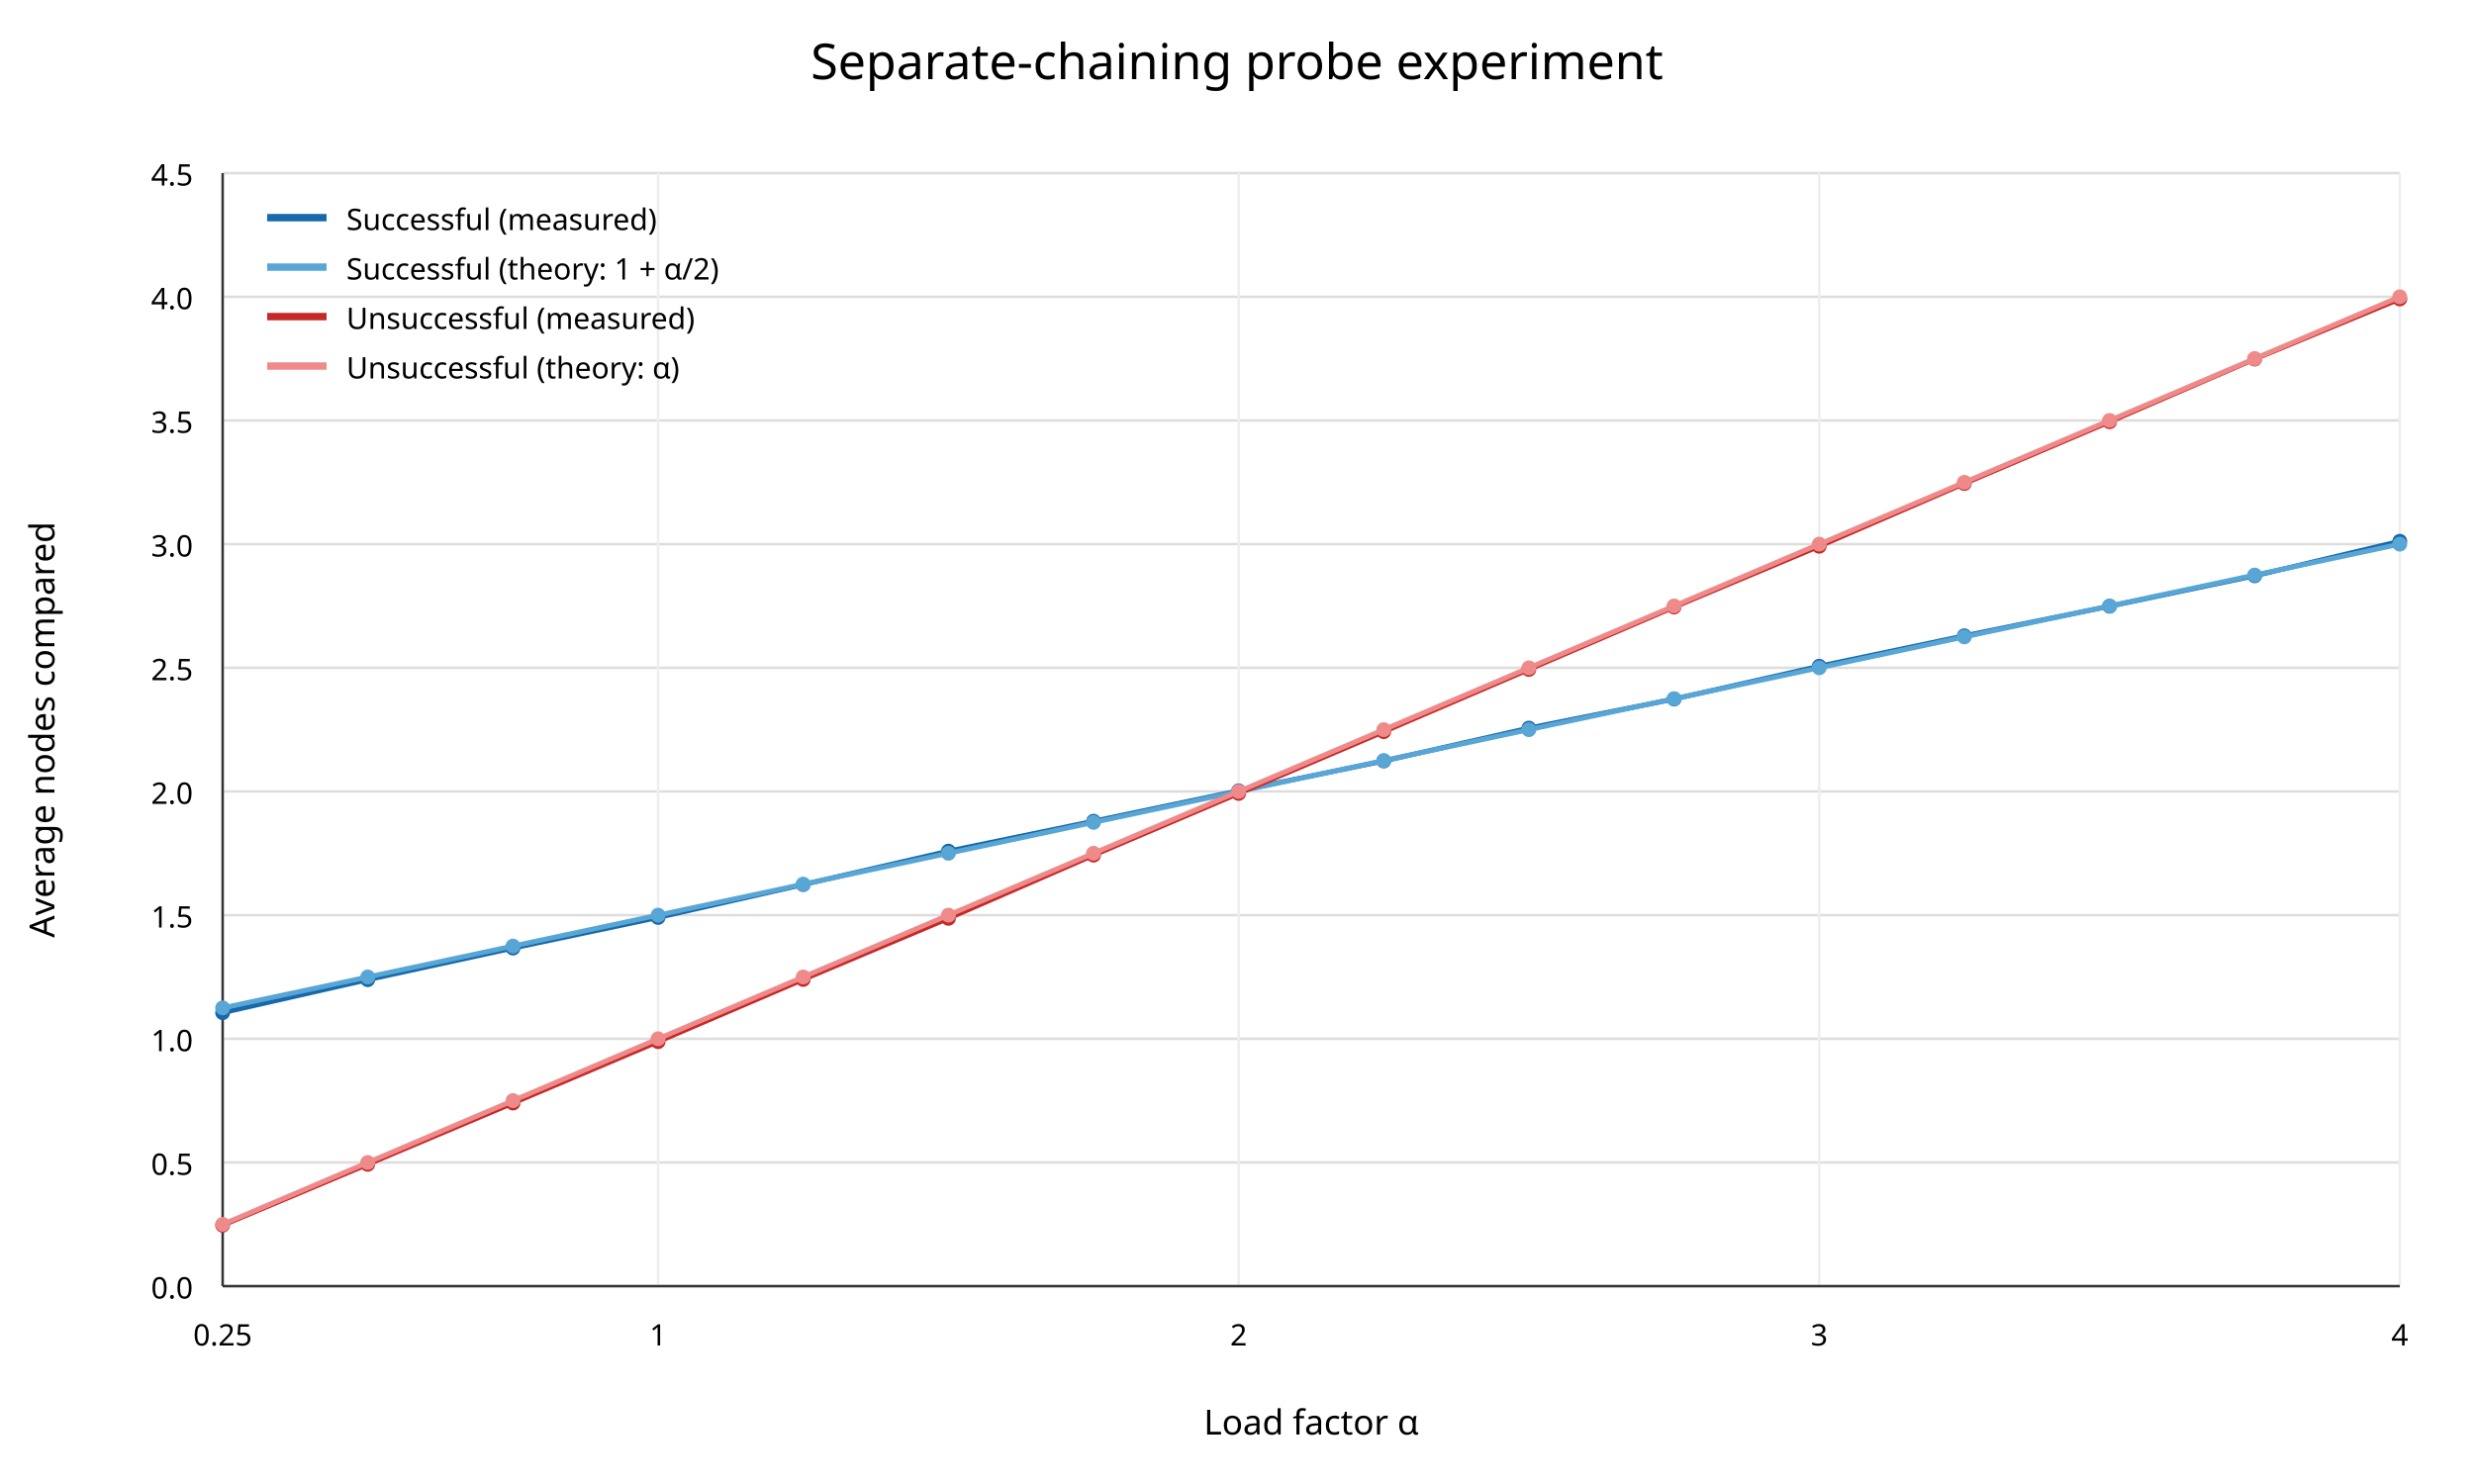
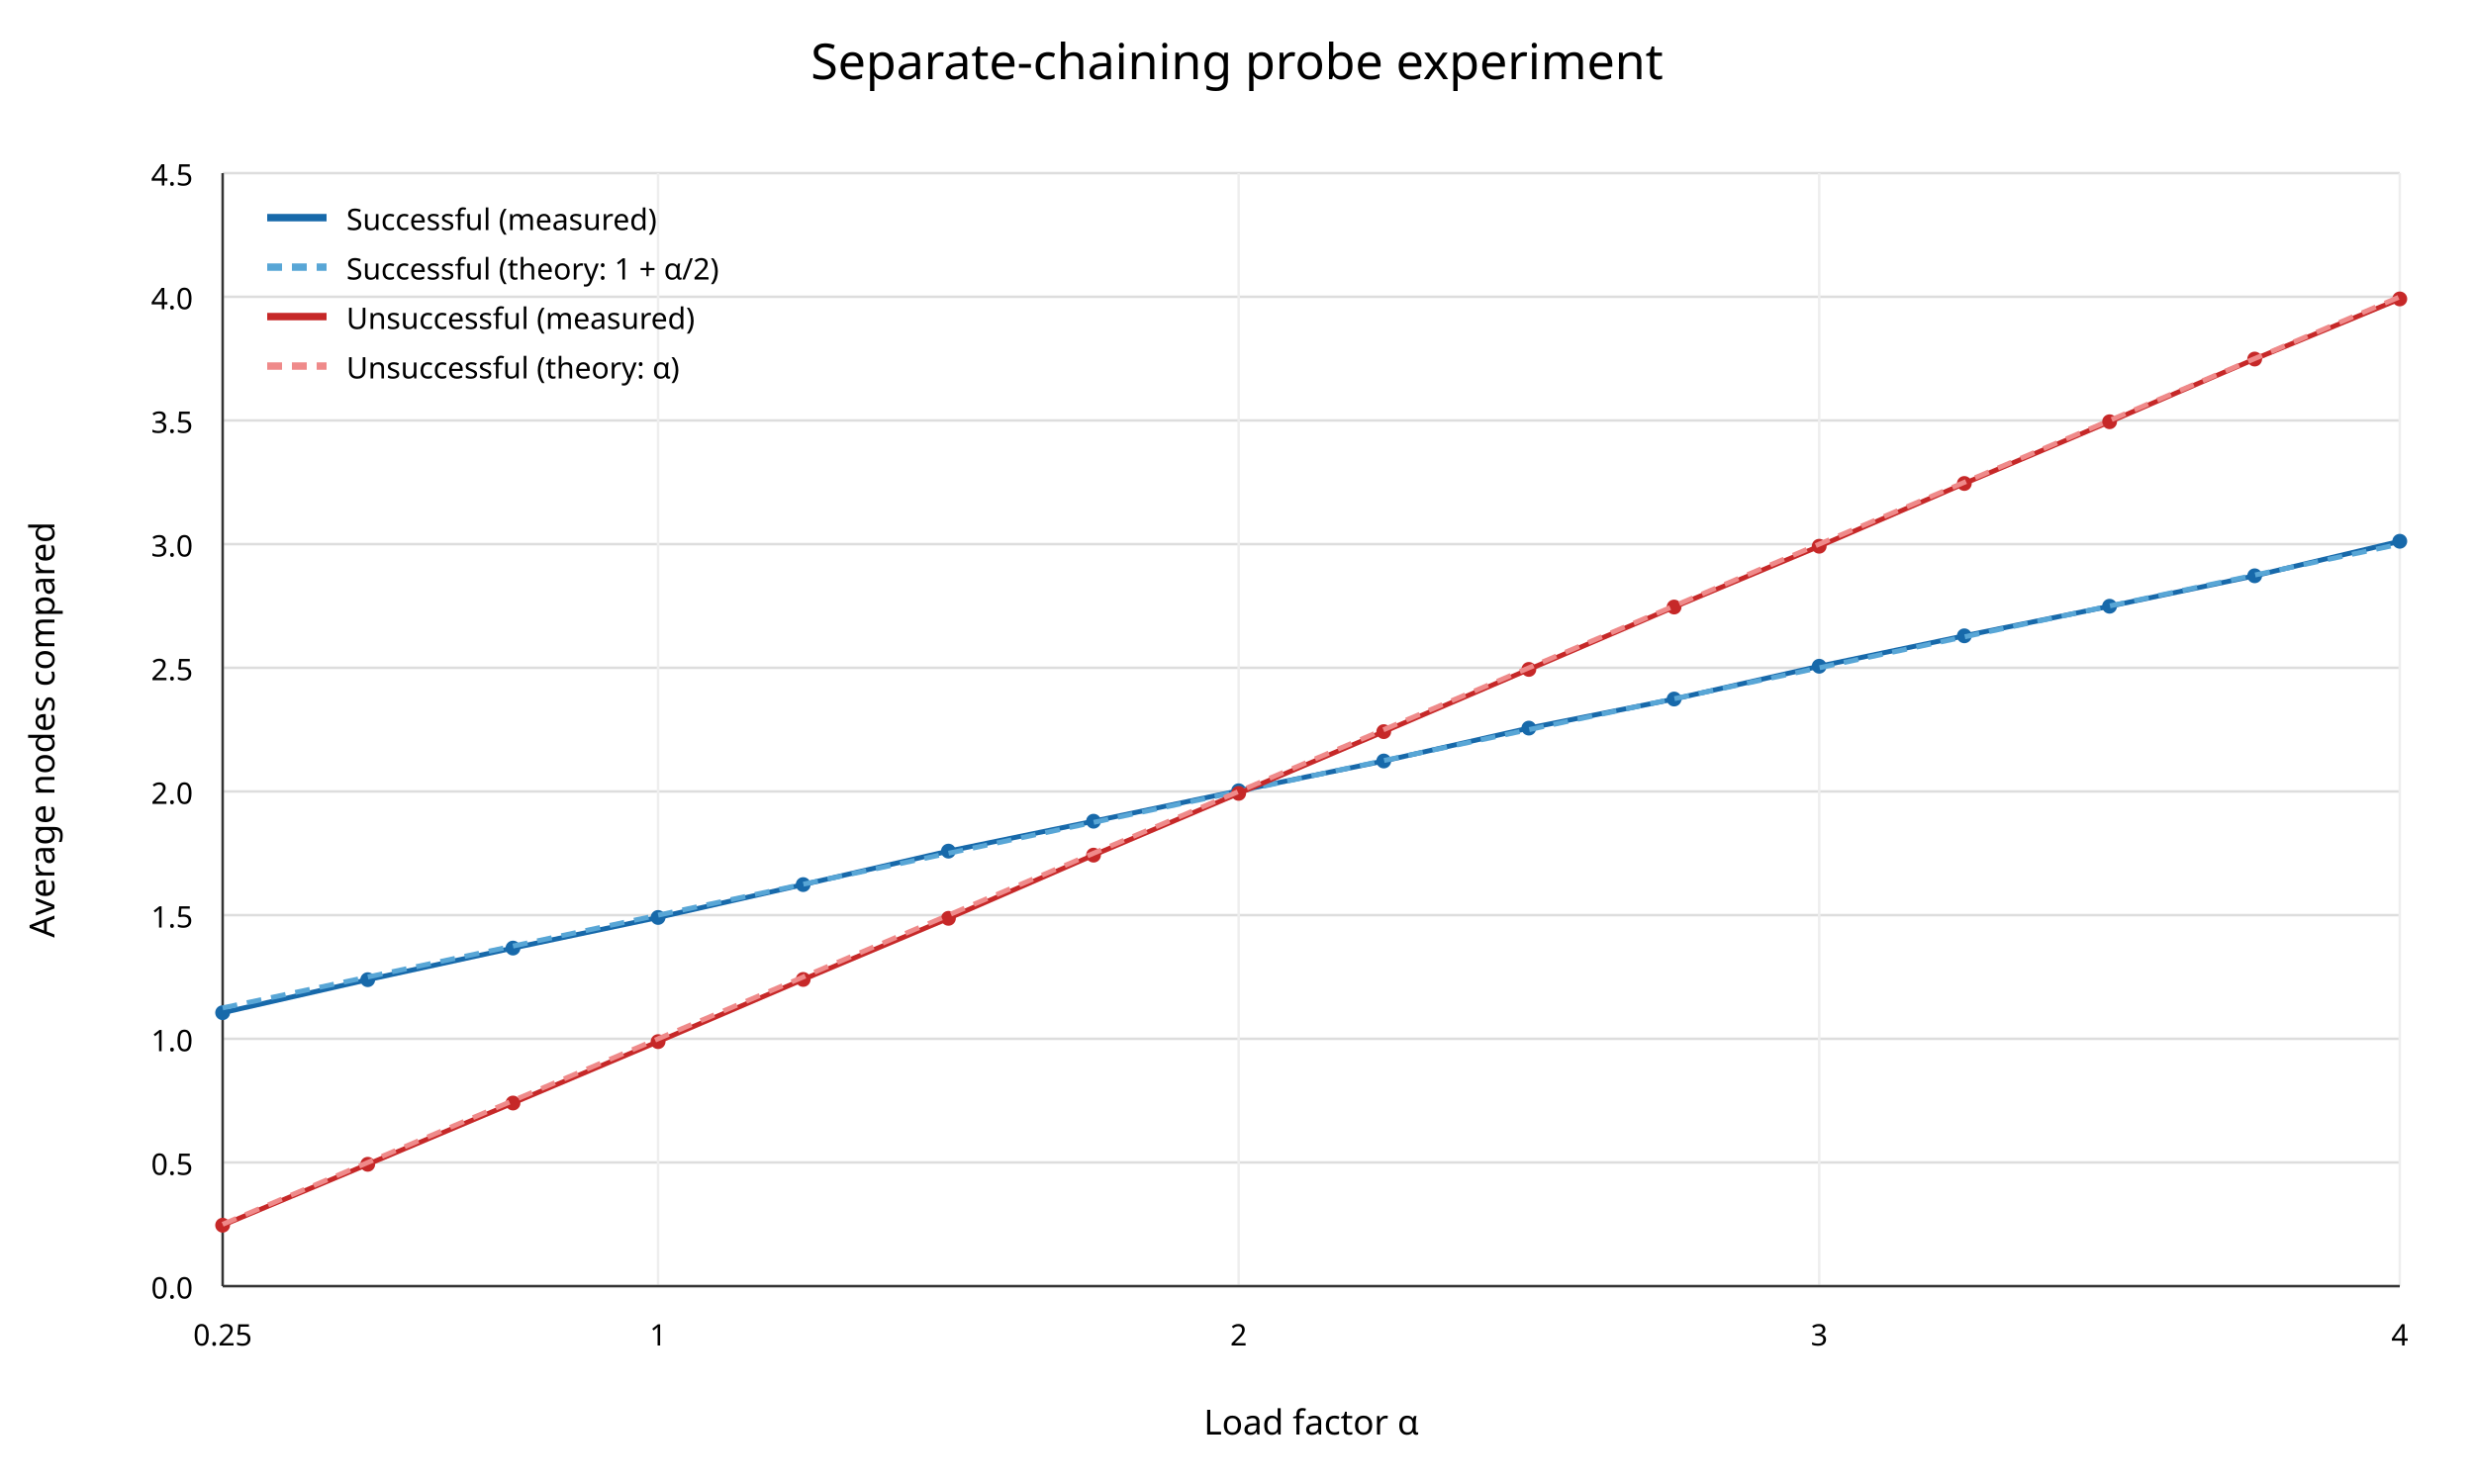
<svg xmlns="http://www.w3.org/2000/svg" width="1000" height="600" viewBox="0 0 1000 600">
  <rect width="100%" height="100%" fill="white" />
  <text x="500" y="32" text-anchor="middle" font-family="sans-serif" font-size="20">Separate-chaining probe experiment</text>
  <line x1="90" y1="520.00" x2="970" y2="520.00" stroke="#dddddd" />
  <text x="78" y="525.00" text-anchor="end" font-family="sans-serif" font-size="12">0.0</text>
  <line x1="90" y1="470.00" x2="970" y2="470.00" stroke="#dddddd" />
  <text x="78" y="475.00" text-anchor="end" font-family="sans-serif" font-size="12">0.5</text>
  <line x1="90" y1="420.00" x2="970" y2="420.00" stroke="#dddddd" />
  <text x="78" y="425.00" text-anchor="end" font-family="sans-serif" font-size="12">1.0</text>
  <line x1="90" y1="370.00" x2="970" y2="370.00" stroke="#dddddd" />
  <text x="78" y="375.00" text-anchor="end" font-family="sans-serif" font-size="12">1.5</text>
  <line x1="90" y1="320.00" x2="970" y2="320.00" stroke="#dddddd" />
  <text x="78" y="325.00" text-anchor="end" font-family="sans-serif" font-size="12">2.0</text>
  <line x1="90" y1="270.00" x2="970" y2="270.00" stroke="#dddddd" />
  <text x="78" y="275.00" text-anchor="end" font-family="sans-serif" font-size="12">2.5</text>
  <line x1="90" y1="220.00" x2="970" y2="220.00" stroke="#dddddd" />
  <text x="78" y="225.00" text-anchor="end" font-family="sans-serif" font-size="12">3.0</text>
  <line x1="90" y1="170.00" x2="970" y2="170.00" stroke="#dddddd" />
  <text x="78" y="175.00" text-anchor="end" font-family="sans-serif" font-size="12">3.5</text>
  <line x1="90" y1="120.00" x2="970" y2="120.00" stroke="#dddddd" />
  <text x="78" y="125.00" text-anchor="end" font-family="sans-serif" font-size="12">4.0</text>
  <line x1="90" y1="70.00" x2="970" y2="70.00" stroke="#dddddd" />
  <text x="78" y="75.00" text-anchor="end" font-family="sans-serif" font-size="12">4.5</text>
  <line x1="90.00" y1="70" x2="90.00" y2="520" stroke="#eeeeee" />
  <text x="90.00" y="544" text-anchor="middle" font-family="sans-serif" font-size="12">0.25</text>
  <line x1="266.00" y1="70" x2="266.00" y2="520" stroke="#eeeeee" />
  <text x="266.00" y="544" text-anchor="middle" font-family="sans-serif" font-size="12">1</text>
  <line x1="500.67" y1="70" x2="500.67" y2="520" stroke="#eeeeee" />
  <text x="500.67" y="544" text-anchor="middle" font-family="sans-serif" font-size="12">2</text>
  <line x1="735.33" y1="70" x2="735.33" y2="520" stroke="#eeeeee" />
  <text x="735.33" y="544" text-anchor="middle" font-family="sans-serif" font-size="12">3</text>
  <line x1="970.00" y1="70" x2="970.00" y2="520" stroke="#eeeeee" />
  <text x="970.00" y="544" text-anchor="middle" font-family="sans-serif" font-size="12">4</text>
  <line x1="90" y1="70" x2="90" y2="520" stroke="#333333" />
  <line x1="90" y1="520" x2="970" y2="520" stroke="#333333" />
  <text x="530.00" y="580" text-anchor="middle" font-family="sans-serif" font-size="14">Load factor α</text>
  <text x="22" y="295.00" transform="rotate(-90 22 295.00)" text-anchor="middle" font-family="sans-serif" font-size="14">Average nodes compared</text>
  <polyline points="89.99,409.44 148.64,396.10 207.35,383.32 266.00,370.94 324.65,357.65 383.36,344.12 442.01,332.03 500.67,319.72 559.32,307.68 617.97,294.38 676.68,282.63 735.33,269.37 793.99,257.07 852.70,245.11 911.35,232.80 970.00,218.84" fill="none" stroke="#1769aa" stroke-width="2" />
  <circle cx="89.99" cy="409.44" r="3" fill="#1769aa" />
  <circle cx="148.64" cy="396.10" r="3" fill="#1769aa" />
  <circle cx="207.35" cy="383.32" r="3" fill="#1769aa" />
  <circle cx="266.00" cy="370.94" r="3" fill="#1769aa" />
  <circle cx="324.65" cy="357.65" r="3" fill="#1769aa" />
  <circle cx="383.36" cy="344.12" r="3" fill="#1769aa" />
  <circle cx="442.01" cy="332.03" r="3" fill="#1769aa" />
  <circle cx="500.67" cy="319.72" r="3" fill="#1769aa" />
  <circle cx="559.32" cy="307.68" r="3" fill="#1769aa" />
  <circle cx="617.97" cy="294.38" r="3" fill="#1769aa" />
  <circle cx="676.68" cy="282.63" r="3" fill="#1769aa" />
  <circle cx="735.33" cy="269.37" r="3" fill="#1769aa" />
  <circle cx="793.99" cy="257.07" r="3" fill="#1769aa" />
  <circle cx="852.70" cy="245.11" r="3" fill="#1769aa" />
  <circle cx="911.35" cy="232.80" r="3" fill="#1769aa" />
  <circle cx="970.00" cy="218.84" r="3" fill="#1769aa" />
-   <polyline points="89.99,407.50 148.64,395.01 207.35,382.50 266.00,370.00 324.65,357.50 383.36,344.99 442.01,332.50 500.67,320.00 559.32,307.50 617.97,295.01 676.68,282.50 735.33,270.00 793.99,257.50 852.70,244.99 911.35,232.50 970.00,220.00" fill="none" stroke="#58a6d6" stroke-width="2" />
-   <circle cx="89.99" cy="407.50" r="3" fill="#58a6d6" />
-   <circle cx="148.64" cy="395.01" r="3" fill="#58a6d6" />
-   <circle cx="207.35" cy="382.50" r="3" fill="#58a6d6" />
-   <circle cx="266.00" cy="370.00" r="3" fill="#58a6d6" />
-   <circle cx="324.65" cy="357.50" r="3" fill="#58a6d6" />
-   <circle cx="383.36" cy="344.99" r="3" fill="#58a6d6" />
-   <circle cx="442.01" cy="332.50" r="3" fill="#58a6d6" />
-   <circle cx="500.67" cy="320.00" r="3" fill="#58a6d6" />
-   <circle cx="559.32" cy="307.50" r="3" fill="#58a6d6" />
-   <circle cx="617.97" cy="295.01" r="3" fill="#58a6d6" />
-   <circle cx="676.68" cy="282.50" r="3" fill="#58a6d6" />
-   <circle cx="735.33" cy="270.00" r="3" fill="#58a6d6" />
-   <circle cx="793.99" cy="257.50" r="3" fill="#58a6d6" />
-   <circle cx="852.70" cy="244.99" r="3" fill="#58a6d6" />
-   <circle cx="911.35" cy="232.50" r="3" fill="#58a6d6" />
-   <circle cx="970.00" cy="220.00" r="3" fill="#58a6d6" />
+   <polyline points="89.99,407.50 148.64,395.01 207.35,382.50 266.00,370.00 324.65,357.50 383.36,344.99 442.01,332.50 500.67,320.00 559.32,307.50 617.97,295.01 676.68,282.50 735.33,270.00 793.99,257.50 852.70,244.99 911.35,232.50 970.00,220.00" fill="none" stroke="#58a6d6" stroke-width="2" stroke-dasharray="6 4" />
  <polyline points="89.99,495.37 148.64,470.74 207.35,445.97 266.00,421.14 324.65,396.00 383.36,371.29 442.01,345.74 500.67,320.77 559.32,295.81 617.97,270.65 676.68,245.43 735.33,220.85 793.99,195.48 852.70,170.52 911.35,145.17 970.00,120.86" fill="none" stroke="#c62828" stroke-width="2" />
  <circle cx="89.99" cy="495.37" r="3" fill="#c62828" />
  <circle cx="148.64" cy="470.74" r="3" fill="#c62828" />
  <circle cx="207.35" cy="445.97" r="3" fill="#c62828" />
  <circle cx="266.00" cy="421.14" r="3" fill="#c62828" />
  <circle cx="324.65" cy="396.00" r="3" fill="#c62828" />
  <circle cx="383.36" cy="371.29" r="3" fill="#c62828" />
  <circle cx="442.01" cy="345.74" r="3" fill="#c62828" />
  <circle cx="500.67" cy="320.77" r="3" fill="#c62828" />
  <circle cx="559.32" cy="295.81" r="3" fill="#c62828" />
  <circle cx="617.97" cy="270.65" r="3" fill="#c62828" />
  <circle cx="676.68" cy="245.43" r="3" fill="#c62828" />
  <circle cx="735.33" cy="220.85" r="3" fill="#c62828" />
  <circle cx="793.99" cy="195.48" r="3" fill="#c62828" />
  <circle cx="852.70" cy="170.52" r="3" fill="#c62828" />
  <circle cx="911.35" cy="145.17" r="3" fill="#c62828" />
  <circle cx="970.00" cy="120.86" r="3" fill="#c62828" />
-   <polyline points="89.99,495.01 148.64,470.01 207.35,444.99 266.00,420.00 324.65,395.01 383.36,369.99 442.01,344.99 500.67,320.00 559.32,295.01 617.97,270.01 676.68,244.99 735.33,220.00 793.99,195.01 852.70,169.99 911.35,144.99 970.00,120.00" fill="none" stroke="#ef8a8a" stroke-width="2" />
-   <circle cx="89.99" cy="495.01" r="3" fill="#ef8a8a" />
-   <circle cx="148.64" cy="470.01" r="3" fill="#ef8a8a" />
-   <circle cx="207.35" cy="444.99" r="3" fill="#ef8a8a" />
-   <circle cx="266.00" cy="420.00" r="3" fill="#ef8a8a" />
-   <circle cx="324.65" cy="395.01" r="3" fill="#ef8a8a" />
-   <circle cx="383.36" cy="369.99" r="3" fill="#ef8a8a" />
-   <circle cx="442.01" cy="344.99" r="3" fill="#ef8a8a" />
-   <circle cx="500.67" cy="320.00" r="3" fill="#ef8a8a" />
-   <circle cx="559.32" cy="295.01" r="3" fill="#ef8a8a" />
-   <circle cx="617.97" cy="270.01" r="3" fill="#ef8a8a" />
-   <circle cx="676.68" cy="244.99" r="3" fill="#ef8a8a" />
-   <circle cx="735.33" cy="220.00" r="3" fill="#ef8a8a" />
-   <circle cx="793.99" cy="195.01" r="3" fill="#ef8a8a" />
-   <circle cx="852.70" cy="169.99" r="3" fill="#ef8a8a" />
-   <circle cx="911.35" cy="144.99" r="3" fill="#ef8a8a" />
-   <circle cx="970.00" cy="120.00" r="3" fill="#ef8a8a" />
+   <polyline points="89.99,495.01 148.64,470.01 207.35,444.99 266.00,420.00 324.65,395.01 383.36,369.99 442.01,344.99 500.67,320.00 559.32,295.01 617.97,270.01 676.68,244.99 735.33,220.00 793.99,195.01 852.70,169.99 911.35,144.99 970.00,120.00" fill="none" stroke="#ef8a8a" stroke-width="2" stroke-dasharray="6 4" />
  <line x1="108" y1="88" x2="132" y2="88" stroke="#1769aa" stroke-width="3" />
  <text x="140" y="93" font-family="sans-serif" font-size="12">Successful (measured)</text>
-   <line x1="108" y1="108" x2="132" y2="108" stroke="#58a6d6" stroke-width="3" />
+   <line x1="108" y1="108" x2="132" y2="108" stroke="#58a6d6" stroke-width="3" stroke-dasharray="6 4" />
  <text x="140" y="113" font-family="sans-serif" font-size="12">Successful (theory: 1 + α/2)</text>
  <line x1="108" y1="128" x2="132" y2="128" stroke="#c62828" stroke-width="3" />
  <text x="140" y="133" font-family="sans-serif" font-size="12">Unsuccessful (measured)</text>
-   <line x1="108" y1="148" x2="132" y2="148" stroke="#ef8a8a" stroke-width="3" />
+   <line x1="108" y1="148" x2="132" y2="148" stroke="#ef8a8a" stroke-width="3" stroke-dasharray="6 4" />
  <text x="140" y="153" font-family="sans-serif" font-size="12">Unsuccessful (theory: α)</text>
</svg>
